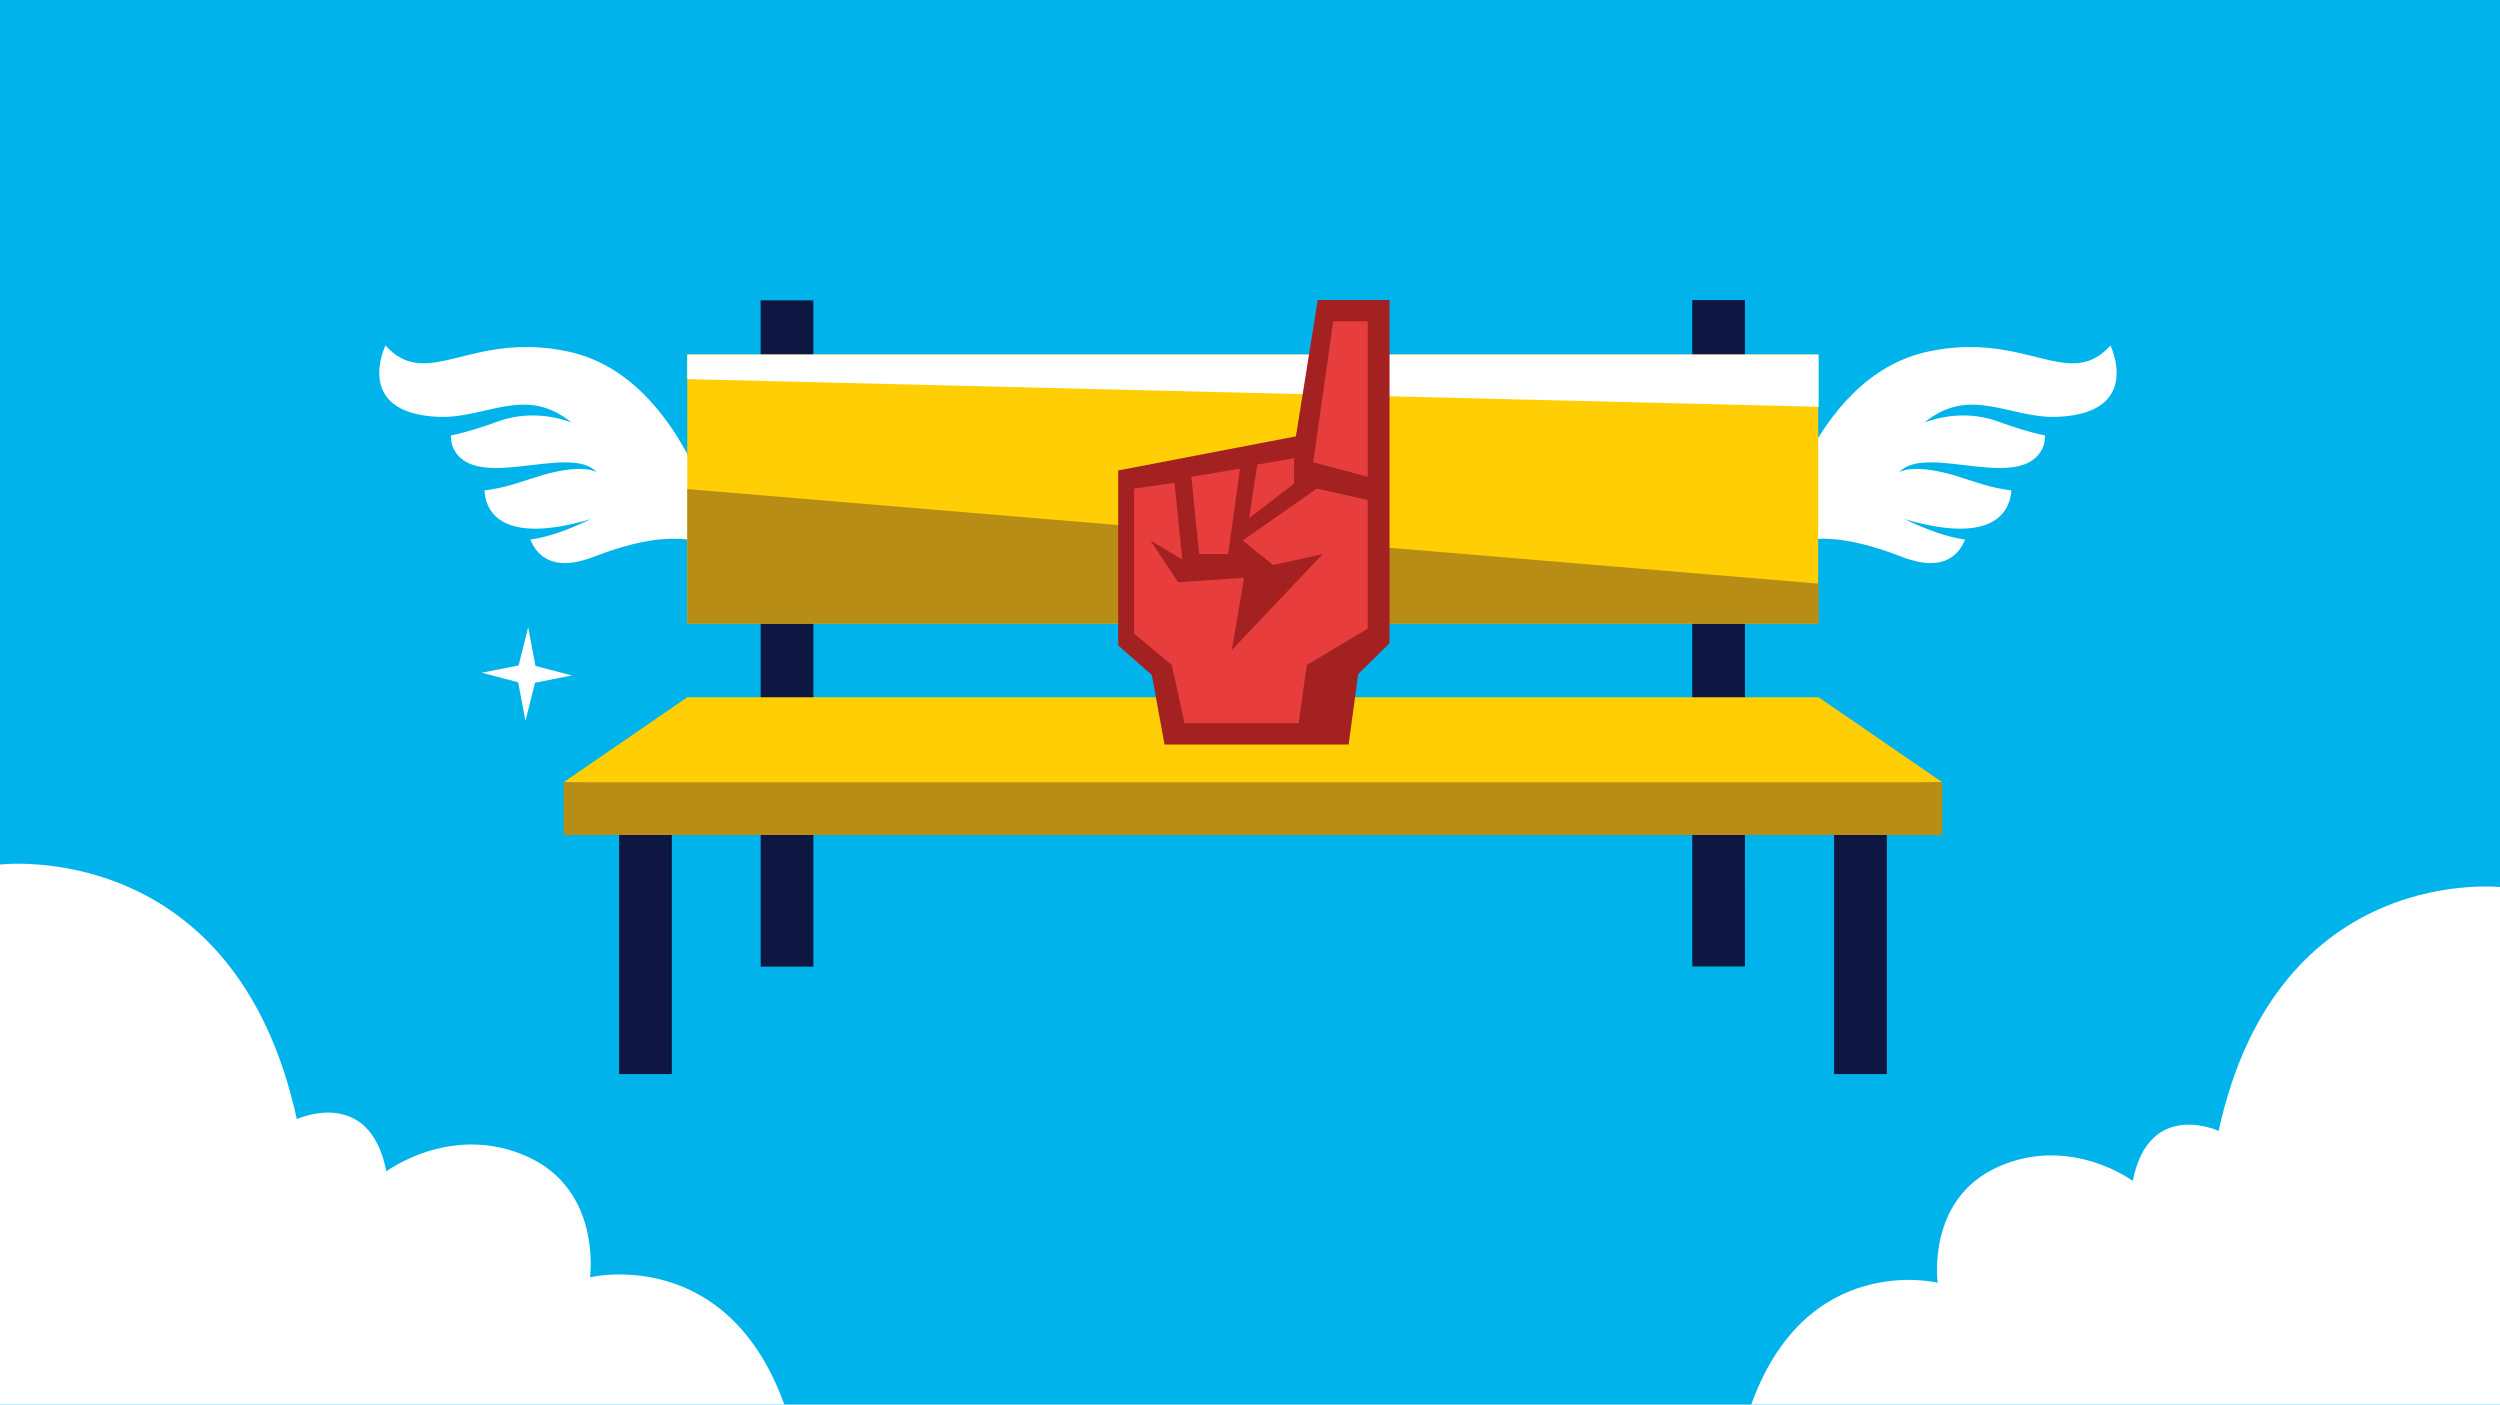
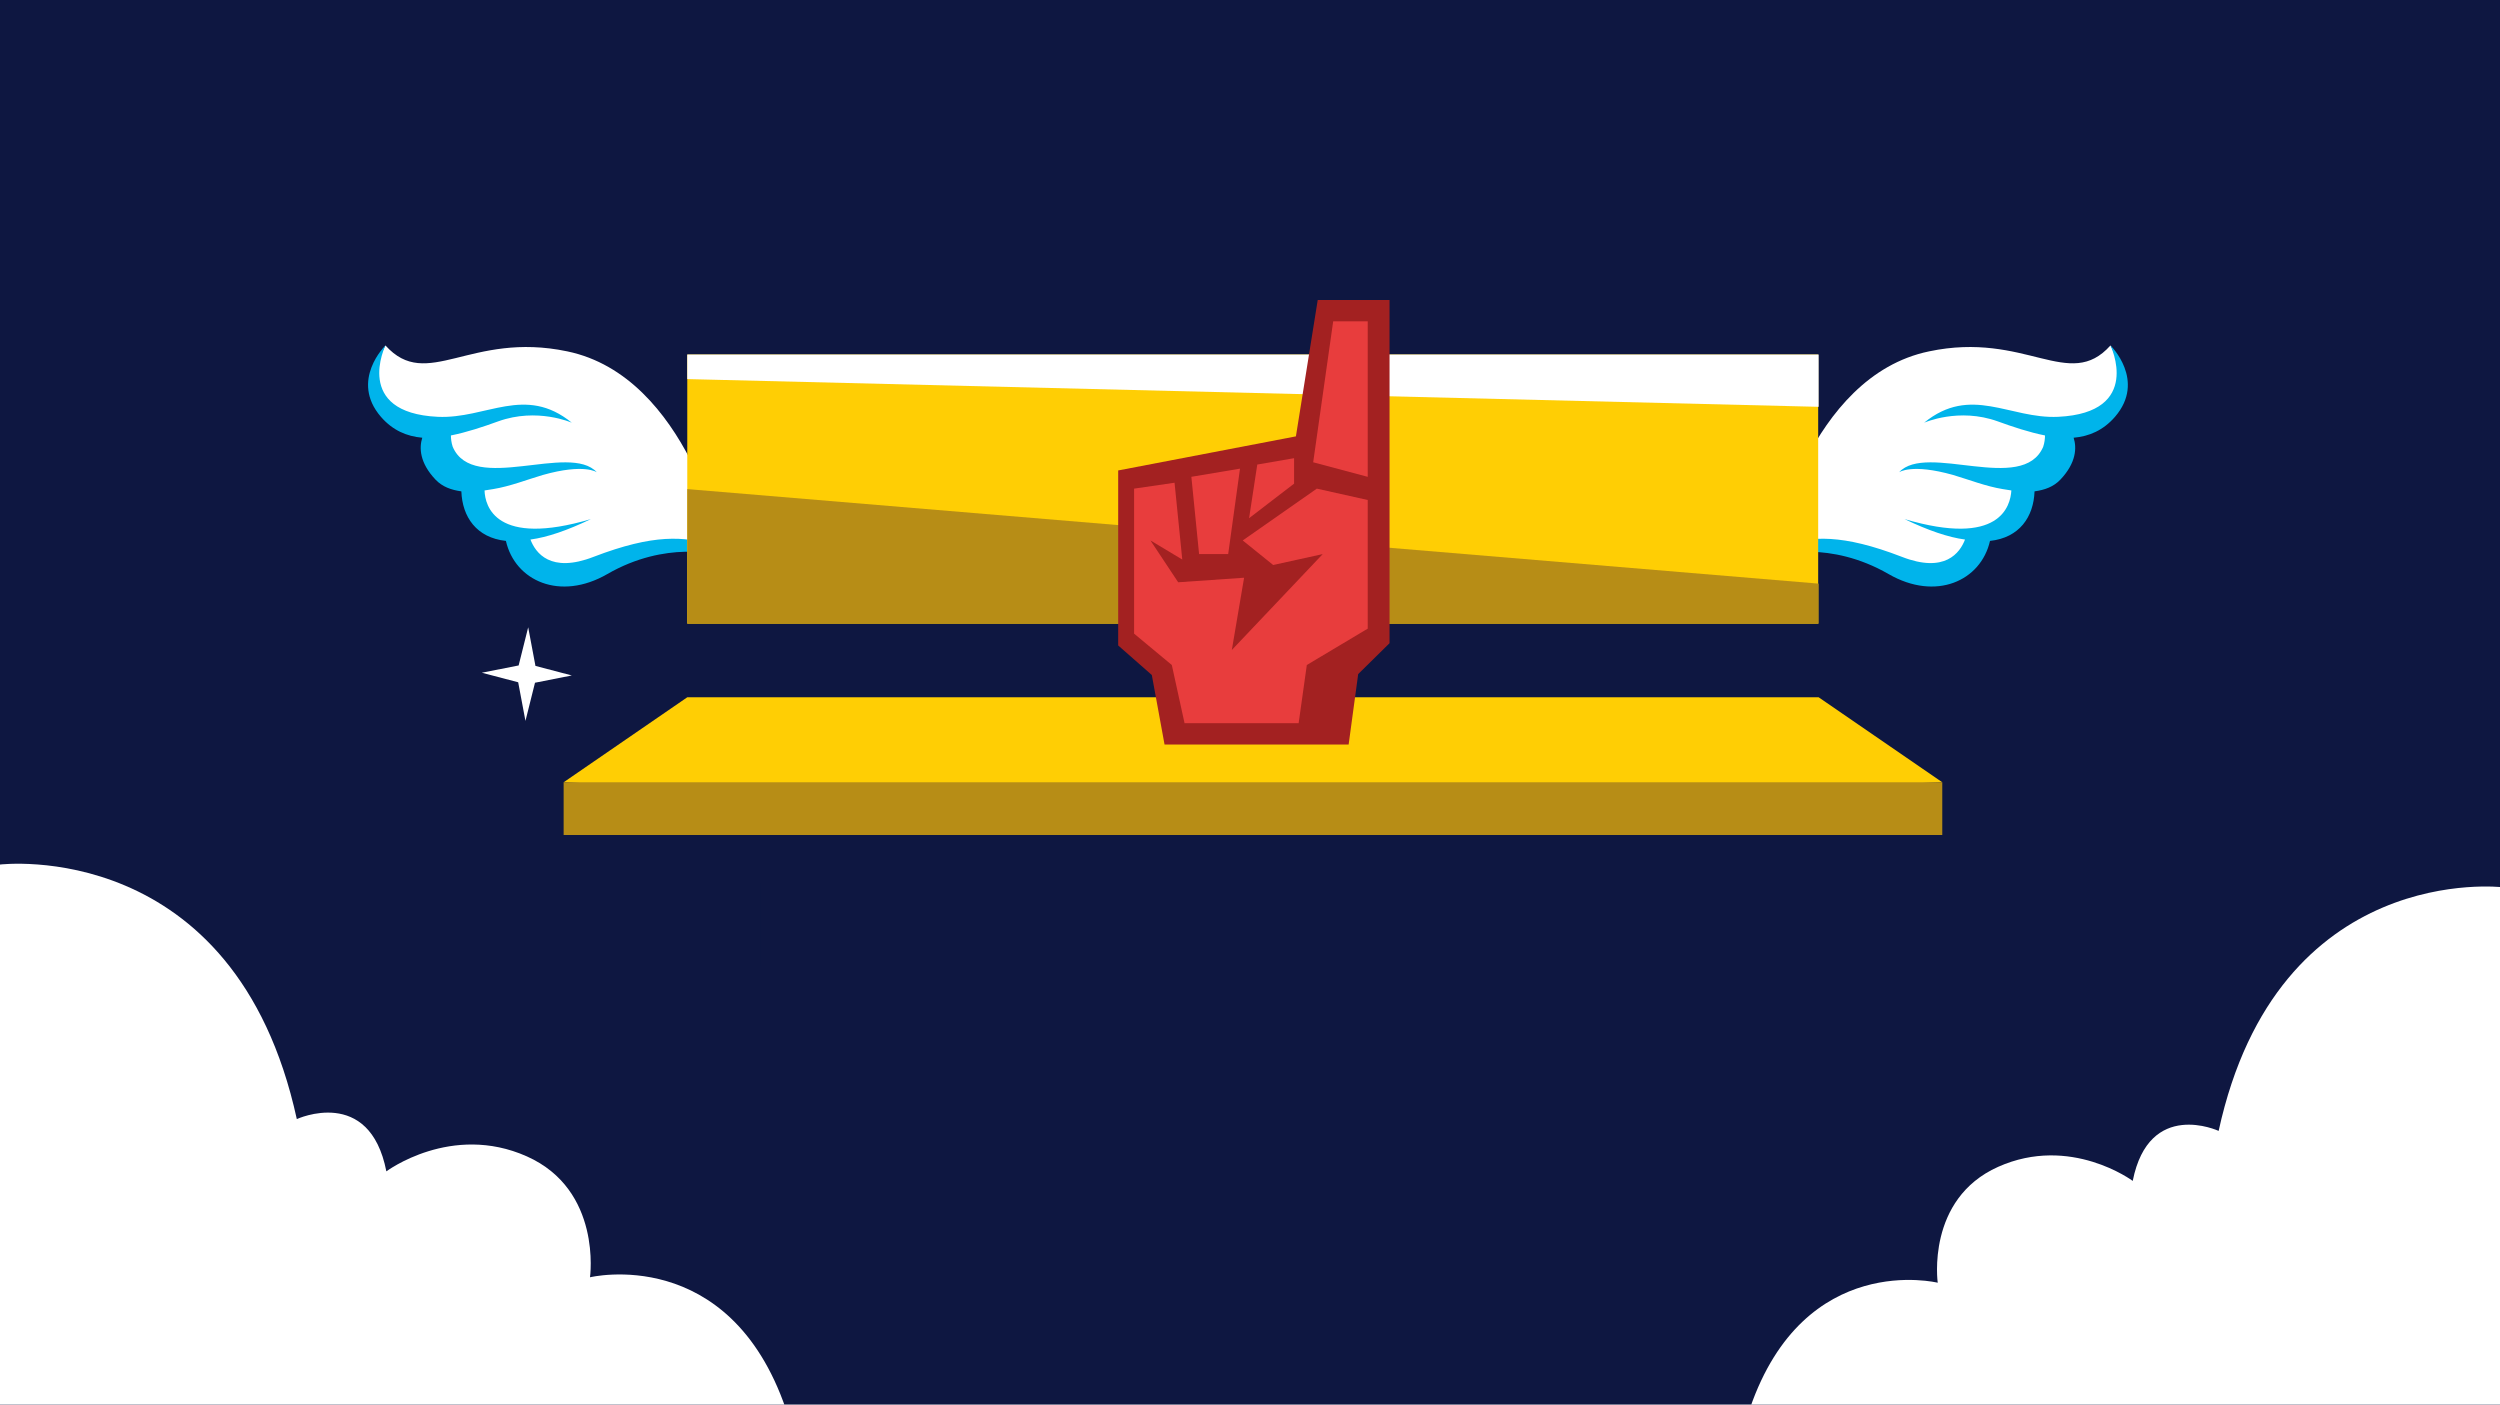
<svg xmlns="http://www.w3.org/2000/svg" xmlns:xlink="http://www.w3.org/1999/xlink" version="1.1" x="0px" y="0px" viewBox="0 0 550 309" enable-background="new 0 0 550 309" xml:space="preserve">
  <defs>
-     <rect id="bg" x="0" y="0" height="309" width="550" fill="#00B4EB" />
+     <rect id="bg" x="0" y="0" height="309" width="550" fill="#0e1741" />
    <g id="right-cloud">
      <g>
        <path fill="#FFFFFF" d="M165.6,0.2c0,0-49.5-6-62.5,53.6c0,0-15.3-7.1-18.9,11c0,0-13.7-10.2-29.6-3.1    c-15.9,7.1-13.3,25.5-13.3,25.5S12,80,0,114.8h165.6V0.2z" />
      </g>
    </g>
    <g id="left-cloud">
      <g>
        <path fill="#FFFFFF" d="M0,0.2c0,0,51.7-6.3,65.3,56c0,0,16-7.4,19.7,11.5c0,0,14.3-10.7,30.9-3.3c16.6,7.4,13.9,26.6,13.9,26.6    s30.6-7.4,43.1,29l-173,0L0,0.2z" />
      </g>
    </g>
    <g id="right-wing">
      <g>
        <path fill="#FFFFFF" d="M75.3,0c-9.1,10.2-18.6-3.2-39.9,1.3C8.8,6.8,1.1,44.9,1.1,44.9l13.2,0c-0.1,0.3,6.9,0.3,6.9,0.3l7.2,2.4    c0,0,2.9,3.7,9.1,3.9s7.5-5.6,7.5-5.6l2.5-3.6c6.9-2.3,9.4-10.9,9.4-10.9C70.8,26.8,65.7,19,65.7,19C83.5,13.3,75.3,0,75.3,0z" />
        <path fill="#00B4EB" d="M75.3,0c0,0,7.2,14.8-11.5,15.7C53.1,16.2,44.6,8.6,34.3,17c0,0,7.6-3.4,16.2-0.3    c3.3,1.2,6.9,2.4,10.4,3.1c0,0.7-0.1,1.6-0.4,2.5l0,0c-4.5,10.5-25.7-1-31.7,5.6c0,0,2.7-2,11.9,0.6c3.4,1,7.2,2.5,10.9,3.1    c0.6,0.1,1.2,0.2,1.9,0.3C53.3,35.3,51,44.4,30,38.2c5.2,2.5,9.6,4,13.3,4.5c-1.1,2.9-4.4,7.5-13.9,3.8C16.2,41.4,9.6,42,3.1,43.9    s-0.9,2.2-0.9,2.2s11.3-3.3,24.3,4.2c10.4,6,20.3,1.5,22.3-7.3c6.5-0.7,9.6-5.3,9.8-10.9c2.2-0.3,4.2-1,5.7-2.6    c3.5-3.7,3.6-7,2.9-9.2c3.4-0.3,6.5-1.6,9.1-4.6C83.2,7.7,75.3,0,75.3,0z" />
      </g>
    </g>
    <g id="left-wing">
      <g>
        <path fill="#FFFFFF" d="M3.8,0C13,10.2,22.4-3.2,43.8,1.3c26.5,5.5,34.3,43.6,34.3,43.6l-13.2,0c0.1,0.3-6.9,0.3-6.9,0.3l-7.2,2.4    c0,0-2.9,3.7-9.1,3.9s-7.5-5.6-7.5-5.6l-2.5-3.6c-6.9-2.3-9.4-10.9-9.4-10.9C8.3,26.8,13.4,19,13.4,19C-4.4,13.3,3.8,0,3.8,0z" />
        <path fill="#00B4EB" d="M3.8,0c0,0-7.2,14.8,11.5,15.7C26,16.2,34.5,8.6,44.8,17c0,0-7.6-3.4-16.2-0.3c-3.3,1.2-6.9,2.4-10.4,3.1    c0,0.7,0.1,1.6,0.4,2.5l0,0c4.5,10.5,25.7-1,31.7,5.6c0,0-2.7-2-11.9,0.6c-3.4,1-7.2,2.5-10.9,3.1c-0.6,0.1-1.2,0.2-1.9,0.3    c0.1,3.4,2.4,12.5,23.4,6.3c-5.2,2.5-9.6,4-13.3,4.5c1.1,2.9,4.4,7.5,13.9,3.8C62.9,41.4,69.5,42,76,43.9c6.5,1.9,0.9,2.2,0.9,2.2    s-11.3-3.3-24.3,4.2c-10.4,6-20.3,1.5-22.3-7.3c-6.5-0.7-9.6-5.3-9.8-10.9c-2.2-0.3-4.2-1-5.7-2.6c-3.5-3.7-3.6-7-2.9-9.2    c-3.4-0.3-6.5-1.6-9.1-4.6C-4.1,7.7,3.8,0,3.8,0z" />
      </g>
    </g>
    <g id="bench">
      <g>
        <g>
          <g>
            <g>
              <g>
                <rect x="-24.2" y="67.5" transform="matrix(-4.415115e-05 -1 1 -4.415115e-05 -24.1508 122.4703)" fill="#0E1741" width="146.6" height="11.6" />
                <rect x="12.2" y="106.1" fill="#0E1741" width="11.6" height="64.2" />
                <rect x="279.5" y="106.1" fill="#0E1741" width="11.6" height="64.2" />
                <rect x="180.8" y="67.5" transform="matrix(-4.415115e-05 -1 1 -4.415115e-05 180.806 327.4186)" fill="#0E1741" width="146.6" height="11.6" />
                <rect x="27.2" y="12" fill="#FFCE04" width="248.8" height="59.2" />
                <polygon fill="#FFCE04" points="303.3,106.1 136.6,112.2 0,106.1 27.2,87.4 276.1,87.4       " />
                <rect y="106.1" fill="#B78D16" width="303.3" height="11.6" />
                <polygon fill="#B78D16" points="276.1,71.2 276.1,62.4 27.2,41.6 27.2,71.2       " />
              </g>
            </g>
          </g>
        </g>
        <polygon fill="#FFFFFF" points="27.2,12 27.2,17.4 276.1,23.5 276.1,12   " />
      </g>
    </g>
    <g id="red-finger">
      <g>
        <g>
          <polygon fill="#A32121" points="43.9,0 39.1,30 0,37.5 0,76 7.4,82.5 10.2,97.8 50.7,97.8 52.8,82.3 59.7,75.5 59.7,0    " />
        </g>
        <g>
          <polygon fill="#E83D3D" points="11.8,80.3 14.6,93.1 39.7,93.1 41.5,80.3 54.9,72.3 54.9,44 43.7,41.5 27.4,52.9 34.1,58.3     45,55.9 25,77 27.7,61.1 13.2,62.1 7.1,52.9 14.1,57.1 12.4,40.2 3.5,41.5 3.5,73.4    " />
          <polygon fill="#E83D3D" points="47.3,4.7 42.9,35.7 54.9,38.9 54.9,4.7    " />
          <polygon fill="#E83D3D" points="16.1,38.9 17.8,55.9 24.2,55.9 26.8,37.1    " />
          <polygon fill="#E83D3D" points="30.6,36.2 28.8,48 38.7,40.4 38.7,34.8    " />
        </g>
      </g>
    </g>
    <g id="star3">
      <polygon fill="#FFFFFF" points="15.9,16.6 26.9,14.3 16.1,11.5 13.8,0 10.9,11.4 0,13.6 10.8,16.4 13.1,27.9  " />
    </g>
    <g id="star2">
      <polygon fill="#FFFFFF" points="21.2,22.1 35.8,19.1 21.4,15.3 18.4,0 14.6,15.2 0,18.2 14.4,21.9 17.4,37.3  " />
    </g>
    <g id="star1">
      <polygon fill="#FFFFFF" points="11.7,12.2 19.8,10.6 11.8,8.5 10.2,0 8.1,8.4 0,10 8,12.1 9.6,20.6  " />
    </g>
    <clipPath id="canvas">
      <polygon points="550,309 0,309 0,0 550,0 " />
    </clipPath>
  </defs>
  <g id="6-bench" clip-path="url(#canvas)">
    <use xlink:href="#bg" />
    <g transform="translate(0,190)">
      <use xlink:href="#left-cloud">
        <animateTransform attributeName="transform" type="translate" dur="8" fill="freeze" values="-50,0;-20,0;0,0;-20,0;-50,0" repeatCount="indefinite" additive="sum" />
      </use>
    </g>
    <g transform="translate(385,195)">
      <use xlink:href="#right-cloud">
        <animateTransform attributeName="transform" type="translate" dur="8" fill="freeze" values="50,0;20,0;0,0;20,0;50,0" repeatCount="indefinite" additive="sum" />
      </use>
    </g>
    <g transform="translate(81,76)">
      <use xlink:href="#left-wing">
        <animateTransform id="" attributeName="transform" type="rotate" dur="3.4s" values="8 57 24;-2 57 24;-8 57 24;-2 57 24;8 57 24" repeatCount="indefinite" additive="sum" />
      </use>
    </g>
    <g transform="translate(389,76)">
      <use xlink:href="#right-wing">
        <animateTransform id="" attributeName="transform" type="rotate" dur="3.4s" values="-8 20 24;2 20 24;8 20 24;2 20 24;-8 20 24" repeatCount="indefinite" additive="sum" />
      </use>
    </g>
    <g transform="translate(124,66)">
      <use xlink:href="#bench" />
      <g transform="translate(122,0)">
        <use xlink:href="#red-finger">
          <animateTransform id="drop-2" attributeName="transform" type="translate" dur=".7" fill="freeze" values="0,-25;0,-22;0,0;0,-22;0,-25" repeatCount="indefinite" additive="sum" />
          <animateTransform id="" attributeName="transform" type="rotate" dur="1.4s" values="-8 30 49;8 30 49;-8 30 49" repeatCount="indefinite" additive="sum" />
        </use>
      </g>
      <animateTransform attributeName="transform" type="translate" dur="3.4s" fill="freeze" values="0,10;0,0;0,10" repeatCount="indefinite" additive="sum" />
    </g>
    <g transform="translate(106,138)">
      <use xlink:href="#star1">
        <animateTransform attributeName="transform" type="rotate" dur=".6s" values="0 9.9 10.25;360 9.9 10.25" repeatCount="0" begin="0s;fadestar3.end;" />
        <animate id="fadestar1" attributeName="opacity" values="0;1;0" dur=".6s" repeatCount="0" begin="0s;fadestar3.end" fill="freeze" />
      </use>
    </g>
    <g transform="translate(185,25)">
      <use xlink:href="#star2" visibility="hidden">
        <set attributeName="visibility" from="hidden" to="visible" begin="fadestar1.end" />
        <animateTransform attributeName="transform" type="rotate" dur=".6s" values="0 17.9 18.6;360 17.9 18.6" repeatCount="0" begin="fadestar1.end-.25" />
        <animate id="fadestar2" attributeName="opacity" values="0;1;0" dur=".6s" repeatCount="0" fill="freeze" begin="fadestar1.end-.25" />
      </use>
    </g>
    <g transform="translate(434,148)">
      <use xlink:href="#star3" visibility="hidden">
        <set attributeName="visibility" from="hidden" to="visible" begin="fadestar2.end" />
        <animateTransform attributeName="transform" type="rotate" dur=".6s" values="0 13.4 14;360 13.4 14" repeatCount="0" begin="fadestar2.end-.25" />
        <animate id="fadestar3" attributeName="opacity" values="0;1;0" dur=".6s" repeatCount="0" fill="freeze" begin="fadestar2.end-.25" />
      </use>
    </g>
  </g>
</svg>
